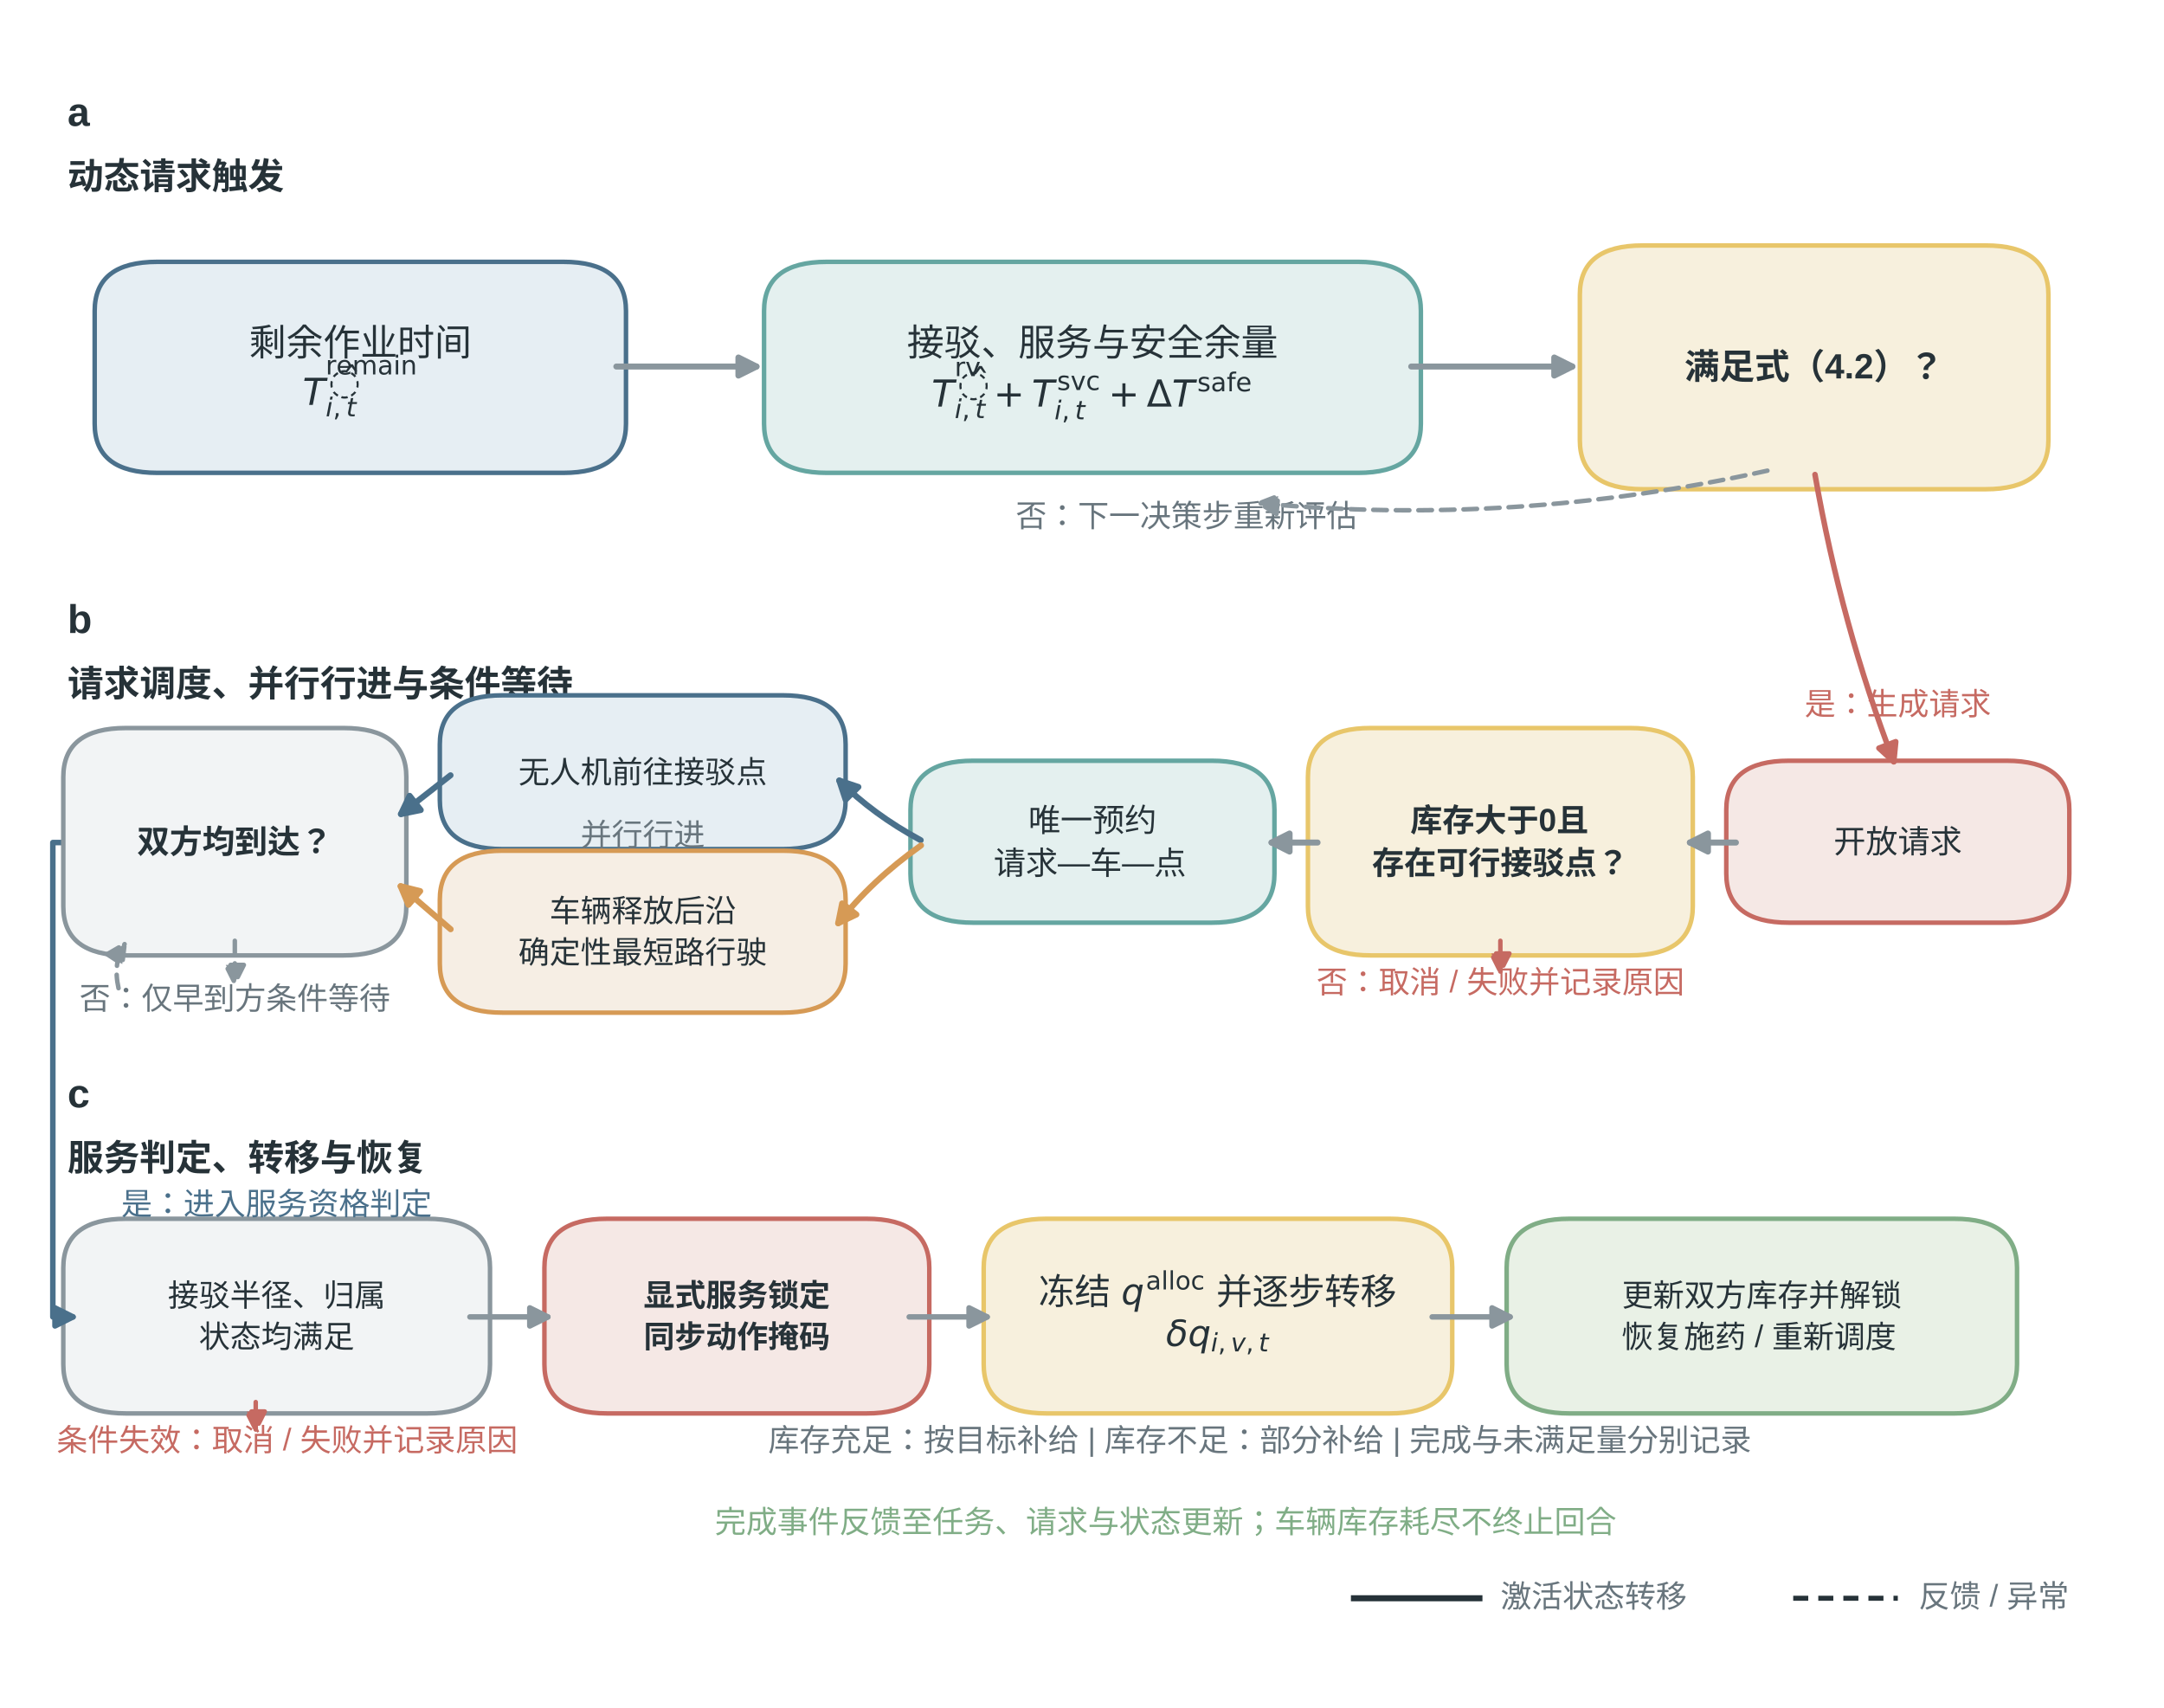
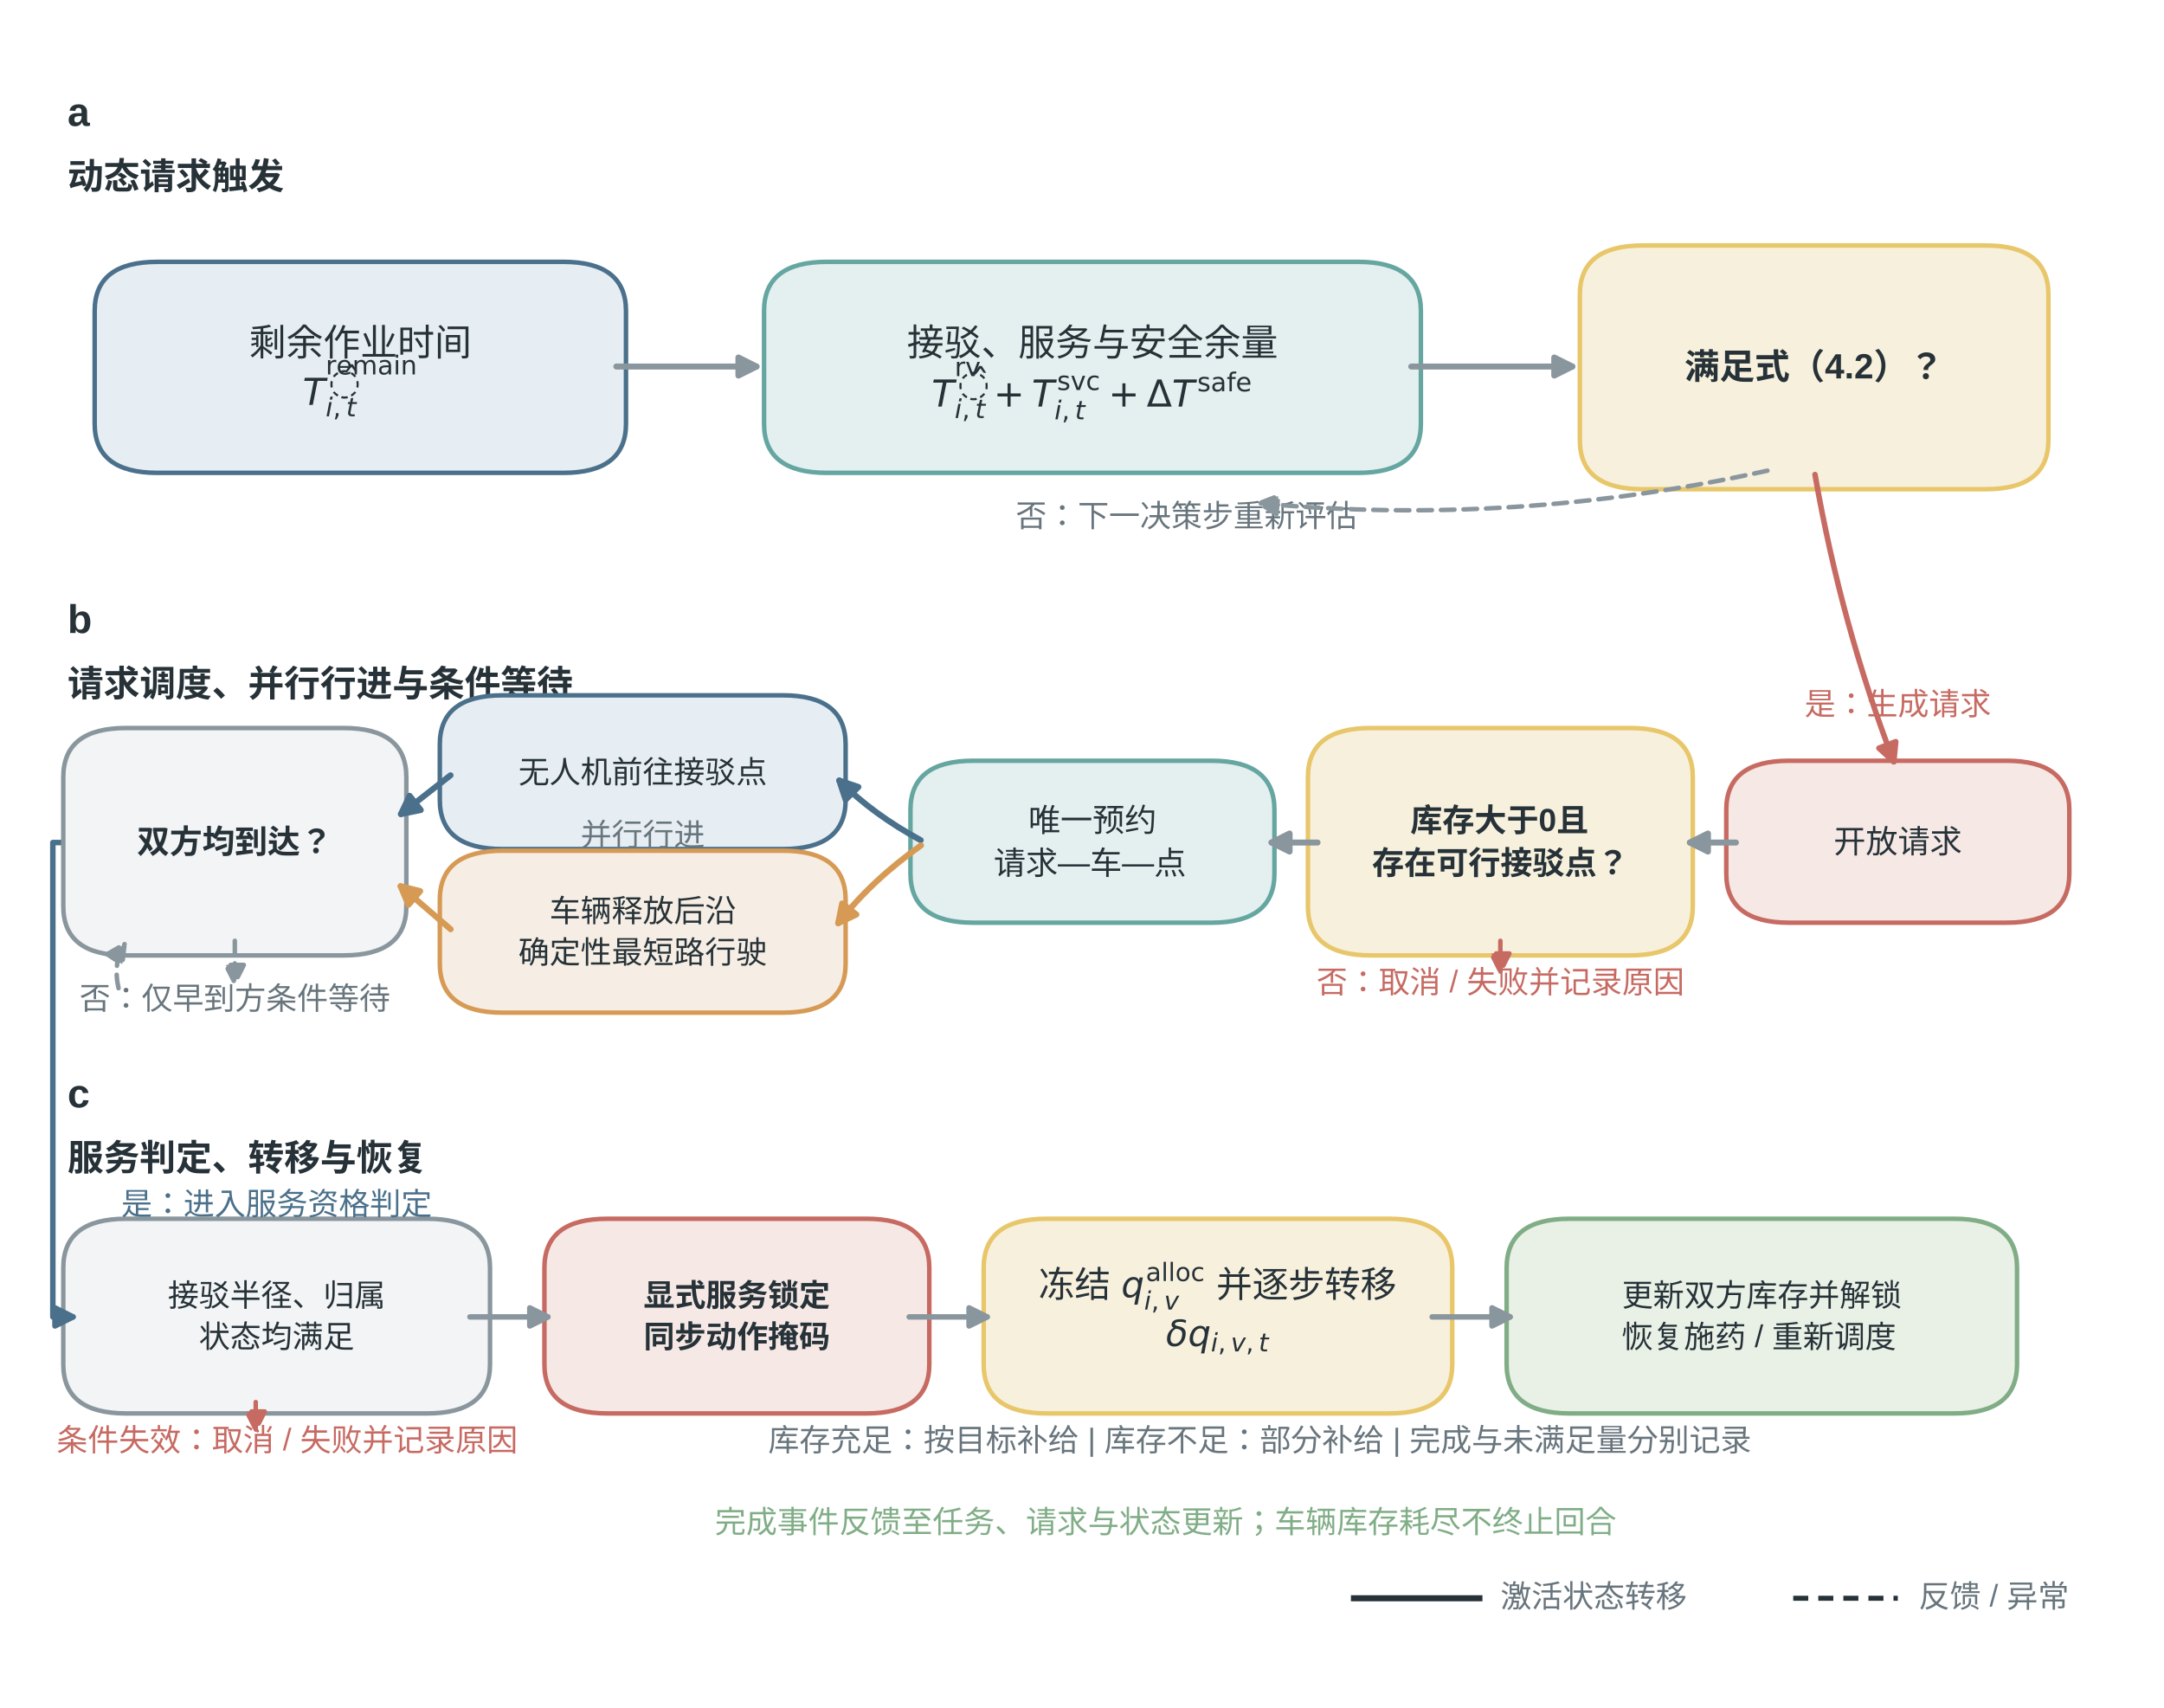
<svg xmlns="http://www.w3.org/2000/svg" width="431.64pt" height="340.646pt" viewBox="0 0 431.64 340.646" version="1.1">
  <defs>
    <style type="text/css">*{stroke-linejoin: round; stroke-linecap: butt}</style>
  </defs>
  <g id="figure_1">
    <g id="patch_1">
      <path d="M 0 340.646  L 431.64 340.646  L 431.64 -0  L 0 -0  z " style="fill: #ffffff" />
    </g>
    <g id="axes_1">
      <g id="line2d_1">
-         <path d="M 17.631 168.039  L 10.538 168.039  L 10.538 262.651  " clip-path="url(#p2569001528)" style="fill: none; stroke: #4a708b; stroke-width: 1.1; stroke-linecap: round" />
+         <path d="M 17.631 168.039  L 10.538 168.039  L 10.538 262.651  " clip-path="url(#p1a1425dde9)" style="fill: none; stroke: #4a708b; stroke-width: 1.1; stroke-linecap: round" />
      </g>
      <g id="line2d_2">
-         <path d="M 270.061 318.765  L 295.096 318.765  " clip-path="url(#p2569001528)" style="fill: none; stroke: #263238; stroke-width: 1.2; stroke-linecap: square" />
+         <path d="M 270.061 318.765  L 295.096 318.765  " clip-path="url(#p1a1425dde9)" style="fill: none; stroke: #263238; stroke-width: 1.2; stroke-linecap: square" />
      </g>
      <g id="line2d_3">
-         <path d="M 357.682 318.765  L 378.544 318.765  " clip-path="url(#p2569001528)" style="fill: none; stroke-dasharray: 3,2; stroke-dashoffset: 0; stroke: #263238" />
+         <path d="M 357.682 318.765  L 378.544 318.765  " clip-path="url(#p1a1425dde9)" style="fill: none; stroke-dasharray: 3,2; stroke-dashoffset: 0; stroke: #263238" />
      </g>
      <g id="text_1">
        <text style="font-weight: 700; font-size: 8px; font-family: 'Microsoft YaHei', 'Arial', 'DejaVu Sans', sans-serif; text-anchor: start; fill: #263238" x="13.459" y="25.115" transform="rotate(-0 13.4586 25.11472)">a</text>
      </g>
      <g id="text_2">
        <text style="font-weight: 700; font-size: 7.2px; font-family: 'Microsoft YaHei', 'Arial', 'DejaVu Sans', sans-serif; text-anchor: start; fill: #263238" x="13.459" y="37.697" transform="rotate(-0 13.4586 37.69736)">动态请求触发</text>
      </g>
      <g id="patch_2">
-         <path d="M 31.4 94.308  L 112.344 94.308  Q 124.862 94.308 124.862 84.52  L 124.862 62.009  Q 124.862 52.222 112.344 52.222  L 31.4 52.222  Q 18.883 52.222 18.883 62.009  L 18.883 84.52  Q 18.883 94.308 31.4 94.308  z " clip-path="url(#p2569001528)" style="fill: #e6eef3; stroke: #4a708b; stroke-width: 0.9; stroke-linejoin: miter" />
+         <path d="M 31.4 94.308  L 112.344 94.308  Q 124.862 94.308 124.862 84.52  L 124.862 62.009  Q 124.862 52.222 112.344 52.222  L 31.4 52.222  Q 18.883 52.222 18.883 62.009  L 18.883 84.52  Q 18.883 94.308 31.4 94.308  z " clip-path="url(#p1a1425dde9)" style="fill: #e6eef3; stroke: #4a708b; stroke-width: 0.9; stroke-linejoin: miter" />
      </g>
      <g id="patch_3">
-         <path d="M 164.917 94.308  L 270.896 94.308  Q 283.413 94.308 283.413 84.52  L 283.413 62.009  Q 283.413 52.222 270.896 52.222  L 164.917 52.222  Q 152.4 52.222 152.4 62.009  L 152.4 84.52  Q 152.4 94.308 164.917 94.308  z " clip-path="url(#p2569001528)" style="fill: #e4f0ef; stroke: #65a6a1; stroke-width: 0.9; stroke-linejoin: miter" />
+         <path d="M 164.917 94.308  L 270.896 94.308  Q 283.413 94.308 283.413 84.52  L 283.413 62.009  Q 283.413 52.222 270.896 52.222  L 164.917 52.222  Q 152.4 52.222 152.4 62.009  L 152.4 84.52  Q 152.4 94.308 164.917 94.308  z " clip-path="url(#p1a1425dde9)" style="fill: #e4f0ef; stroke: #65a6a1; stroke-width: 0.9; stroke-linejoin: miter" />
      </g>
      <g id="patch_4">
-         <path d="M 327.64 97.57  L 396.068 97.57  Q 408.585 97.57 408.585 87.783  L 408.585 58.747  Q 408.585 48.96 396.068 48.96  L 327.64 48.96  Q 315.123 48.96 315.123 58.747  L 315.123 87.783  Q 315.123 97.57 327.64 97.57  z " clip-path="url(#p2569001528)" style="fill: #f7f0dd; stroke: #e8c66a; stroke-width: 0.9; stroke-linejoin: miter" />
+         <path d="M 327.64 97.57  L 396.068 97.57  Q 408.585 97.57 408.585 87.783  L 408.585 58.747  Q 408.585 48.96 396.068 48.96  L 327.64 48.96  Q 315.123 48.96 315.123 58.747  L 315.123 87.783  Q 315.123 97.57 327.64 97.57  z " clip-path="url(#p1a1425dde9)" style="fill: #f7f0dd; stroke: #e8c66a; stroke-width: 0.9; stroke-linejoin: miter" />
      </g>
      <g id="text_3">
        <text style="font-size: 6.2px; font-family: 'Microsoft YaHei', 'Arial', 'DejaVu Sans', sans-serif; text-anchor: middle; fill: #68757d" x="236.682" y="105.074" transform="rotate(-0 236.682 105.0739)">否：下一决策步重新评估</text>
      </g>
      <g id="text_4">
        <text style="font-weight: 700; font-size: 8px; font-family: 'Microsoft YaHei', 'Arial', 'DejaVu Sans', sans-serif; text-anchor: start; fill: #263238" x="13.459" y="126.251" transform="rotate(-0 13.4586 126.2511)">b</text>
      </g>
      <g id="text_5">
        <text style="font-weight: 700; font-size: 7.2px; font-family: 'Microsoft YaHei', 'Arial', 'DejaVu Sans', sans-serif; text-anchor: start; fill: #263238" x="13.459" y="138.876" transform="rotate(-0 13.4586 138.8765)">请求调度、并行行进与条件等待</text>
      </g>
      <g id="patch_5">
-         <path d="M 356.847 184.026  L 400.24 184.026  Q 412.757 184.026 412.757 174.238  L 412.757 161.515  Q 412.757 151.727 400.24 151.727  L 356.847 151.727  Q 344.33 151.727 344.33 161.515  L 344.33 174.238  Q 344.33 184.026 356.847 184.026  z " clip-path="url(#p2569001528)" style="fill: #f5e8e5; stroke: #c66a62; stroke-width: 0.9; stroke-linejoin: miter" />
+         <path d="M 356.847 184.026  L 400.24 184.026  Q 412.757 184.026 412.757 174.238  L 412.757 161.515  Q 412.757 151.727 400.24 151.727  L 356.847 151.727  Q 344.33 151.727 344.33 161.515  L 344.33 174.238  Q 344.33 184.026 356.847 184.026  z " clip-path="url(#p1a1425dde9)" style="fill: #f5e8e5; stroke: #c66a62; stroke-width: 0.9; stroke-linejoin: miter" />
      </g>
      <g id="patch_6">
-         <path d="M 273.399 190.55  L 325.137 190.55  Q 337.654 190.55 337.654 180.763  L 337.654 154.99  Q 337.654 145.202 325.137 145.202  L 273.399 145.202  Q 260.882 145.202 260.882 154.99  L 260.882 180.763  Q 260.882 190.55 273.399 190.55  z " clip-path="url(#p2569001528)" style="fill: #f7f0dd; stroke: #e8c66a; stroke-width: 0.9; stroke-linejoin: miter" />
+         <path d="M 273.399 190.55  L 325.137 190.55  Q 337.654 190.55 337.654 180.763  L 337.654 154.99  Q 337.654 145.202 325.137 145.202  L 273.399 145.202  Q 260.882 145.202 260.882 154.99  L 260.882 180.763  Q 260.882 190.55 273.399 190.55  z " clip-path="url(#p1a1425dde9)" style="fill: #f7f0dd; stroke: #e8c66a; stroke-width: 0.9; stroke-linejoin: miter" />
      </g>
      <g id="patch_7">
-         <path d="M 194.124 184.026  L 241.689 184.026  Q 254.206 184.026 254.206 174.238  L 254.206 161.515  Q 254.206 151.727 241.689 151.727  L 194.124 151.727  Q 181.606 151.727 181.606 161.515  L 181.606 174.238  Q 181.606 184.026 194.124 184.026  z " clip-path="url(#p2569001528)" style="fill: #e4f0ef; stroke: #65a6a1; stroke-width: 0.9; stroke-linejoin: miter" />
+         <path d="M 194.124 184.026  L 241.689 184.026  Q 254.206 184.026 254.206 174.238  L 254.206 161.515  Q 254.206 151.727 241.689 151.727  L 194.124 151.727  Q 181.606 151.727 181.606 161.515  L 181.606 174.238  Q 181.606 184.026 194.124 184.026  z " clip-path="url(#p1a1425dde9)" style="fill: #e4f0ef; stroke: #65a6a1; stroke-width: 0.9; stroke-linejoin: miter" />
      </g>
      <g id="patch_8">
-         <path d="M 100.245 169.344  L 156.155 169.344  Q 168.672 169.344 168.672 159.557  L 168.672 148.465  Q 168.672 138.677 156.155 138.677  L 100.245 138.677  Q 87.727 138.677 87.727 148.465  L 87.727 159.557  Q 87.727 169.344 100.245 169.344  z " clip-path="url(#p2569001528)" style="fill: #e6eef3; stroke: #4a708b; stroke-width: 0.9; stroke-linejoin: miter" />
+         <path d="M 100.245 169.344  L 156.155 169.344  Q 168.672 169.344 168.672 159.557  L 168.672 148.465  Q 168.672 138.677 156.155 138.677  L 100.245 138.677  Q 87.727 138.677 87.727 148.465  L 87.727 159.557  Q 87.727 169.344 100.245 169.344  z " clip-path="url(#p1a1425dde9)" style="fill: #e6eef3; stroke: #4a708b; stroke-width: 0.9; stroke-linejoin: miter" />
      </g>
      <g id="patch_9">
-         <path d="M 100.245 201.969  L 156.155 201.969  Q 168.672 201.969 168.672 192.182  L 168.672 179.458  Q 168.672 169.671 156.155 169.671  L 100.245 169.671  Q 87.727 169.671 87.727 179.458  L 87.727 192.182  Q 87.727 201.969 100.245 201.969  z " clip-path="url(#p2569001528)" style="fill: #f6eee4; stroke: #d69a55; stroke-width: 0.9; stroke-linejoin: miter" />
+         <path d="M 100.245 201.969  L 156.155 201.969  Q 168.672 201.969 168.672 192.182  L 168.672 179.458  Q 168.672 169.671 156.155 169.671  L 100.245 169.671  Q 87.727 169.671 87.727 179.458  L 87.727 192.182  Q 87.727 201.969 100.245 201.969  z " clip-path="url(#p1a1425dde9)" style="fill: #f6eee4; stroke: #d69a55; stroke-width: 0.9; stroke-linejoin: miter" />
      </g>
      <g id="patch_10">
-         <path d="M 25.141 190.55  L 68.534 190.55  Q 81.051 190.55 81.051 180.763  L 81.051 154.99  Q 81.051 145.202 68.534 145.202  L 25.141 145.202  Q 12.624 145.202 12.624 154.99  L 12.624 180.763  Q 12.624 190.55 25.141 190.55  z " clip-path="url(#p2569001528)" style="fill: #f2f4f5; stroke: #8a969d; stroke-width: 0.9; stroke-linejoin: miter" />
+         <path d="M 25.141 190.55  L 68.534 190.55  Q 81.051 190.55 81.051 180.763  L 81.051 154.99  Q 81.051 145.202 68.534 145.202  L 25.141 145.202  Q 12.624 145.202 12.624 154.99  L 12.624 180.763  Q 12.624 190.55 25.141 190.55  z " clip-path="url(#p1a1425dde9)" style="fill: #f2f4f5; stroke: #8a969d; stroke-width: 0.9; stroke-linejoin: miter" />
      </g>
      <g id="text_6">
        <text style="font-size: 6.2px; font-family: 'Microsoft YaHei', 'Arial', 'DejaVu Sans', sans-serif; text-anchor: middle; fill: #c66a62" x="378.544" y="142.592" transform="rotate(-0 378.5436 142.5923)">是：生成请求</text>
      </g>
      <g id="text_7">
        <text style="font-size: 6.2px; font-family: 'Microsoft YaHei', 'Arial', 'DejaVu Sans', sans-serif; text-anchor: middle; fill: #68757d" x="128.2" y="168.692" transform="rotate(-0 128.1996 168.692)">并行行进</text>
      </g>
      <g id="text_8">
        <text style="font-size: 6.2px; font-family: 'Microsoft YaHei', 'Arial', 'DejaVu Sans', sans-serif; text-anchor: middle; fill: #c66a62" x="299.268" y="198.054" transform="rotate(-0 299.268 198.0541)">否：取消 / 失败并记录原因</text>
      </g>
      <g id="text_9">
        <text style="font-size: 6.2px; font-family: 'Microsoft YaHei', 'Arial', 'DejaVu Sans', sans-serif; text-anchor: middle; fill: #68757d" x="46.838" y="201.317" transform="rotate(-0 46.8378 201.3166)">否：仅早到方条件等待</text>
      </g>
      <g id="text_10">
        <text style="font-weight: 700; font-size: 8px; font-family: 'Microsoft YaHei', 'Arial', 'DejaVu Sans', sans-serif; text-anchor: start; fill: #263238" x="13.459" y="220.863" transform="rotate(-0 13.4586 220.8626)">c</text>
      </g>
      <g id="text_11">
        <text style="font-weight: 700; font-size: 7.2px; font-family: 'Microsoft YaHei', 'Arial', 'DejaVu Sans', sans-serif; text-anchor: start; fill: #263238" x="13.459" y="233.438" transform="rotate(-0 13.4586 233.4384)">服务判定、转移与恢复</text>
      </g>
      <g id="patch_11">
-         <path d="M 25.141 281.899  L 85.224 281.899  Q 97.741 281.899 97.741 272.112  L 97.741 252.864  Q 97.741 243.076 85.224 243.076  L 25.141 243.076  Q 12.624 243.076 12.624 252.864  L 12.624 272.112  Q 12.624 281.899 25.141 281.899  z " clip-path="url(#p2569001528)" style="fill: #f2f4f5; stroke: #8a969d; stroke-width: 0.9; stroke-linejoin: miter" />
+         <path d="M 25.141 281.899  L 85.224 281.899  Q 97.741 281.899 97.741 272.112  L 97.741 252.864  Q 97.741 243.076 85.224 243.076  L 25.141 243.076  Q 12.624 243.076 12.624 252.864  L 12.624 272.112  Q 12.624 281.899 25.141 281.899  z " clip-path="url(#p1a1425dde9)" style="fill: #f2f4f5; stroke: #8a969d; stroke-width: 0.9; stroke-linejoin: miter" />
      </g>
      <g id="patch_12">
-         <path d="M 121.107 281.899  L 172.844 281.899  Q 185.361 281.899 185.361 272.112  L 185.361 252.864  Q 185.361 243.076 172.844 243.076  L 121.107 243.076  Q 108.589 243.076 108.589 252.864  L 108.589 272.112  Q 108.589 281.899 121.107 281.899  z " clip-path="url(#p2569001528)" style="fill: #f5e8e5; stroke: #c66a62; stroke-width: 0.9; stroke-linejoin: miter" />
+         <path d="M 121.107 281.899  L 172.844 281.899  Q 185.361 281.899 185.361 272.112  L 185.361 252.864  Q 185.361 243.076 172.844 243.076  L 121.107 243.076  Q 108.589 243.076 108.589 252.864  L 108.589 272.112  Q 108.589 281.899 121.107 281.899  z " clip-path="url(#p1a1425dde9)" style="fill: #f5e8e5; stroke: #c66a62; stroke-width: 0.9; stroke-linejoin: miter" />
      </g>
      <g id="patch_13">
-         <path d="M 208.727 281.899  L 277.154 281.899  Q 289.671 281.899 289.671 272.112  L 289.671 252.864  Q 289.671 243.076 277.154 243.076  L 208.727 243.076  Q 196.21 243.076 196.21 252.864  L 196.21 272.112  Q 196.21 281.899 208.727 281.899  z " clip-path="url(#p2569001528)" style="fill: #f7f0dd; stroke: #e8c66a; stroke-width: 0.9; stroke-linejoin: miter" />
+         <path d="M 208.727 281.899  L 277.154 281.899  Q 289.671 281.899 289.671 272.112  L 289.671 252.864  Q 289.671 243.076 277.154 243.076  L 208.727 243.076  Q 196.21 243.076 196.21 252.864  L 196.21 272.112  Q 196.21 281.899 208.727 281.899  z " clip-path="url(#p1a1425dde9)" style="fill: #f7f0dd; stroke: #e8c66a; stroke-width: 0.9; stroke-linejoin: miter" />
      </g>
      <g id="patch_14">
-         <path d="M 313.037 281.899  L 389.809 281.899  Q 402.326 281.899 402.326 272.112  L 402.326 252.864  Q 402.326 243.076 389.809 243.076  L 313.037 243.076  Q 300.52 243.076 300.52 252.864  L 300.52 272.112  Q 300.52 281.899 313.037 281.899  z " clip-path="url(#p2569001528)" style="fill: #e9f1e6; stroke: #80ad86; stroke-width: 0.9; stroke-linejoin: miter" />
+         <path d="M 313.037 281.899  L 389.809 281.899  Q 402.326 281.899 402.326 272.112  L 402.326 252.864  Q 402.326 243.076 389.809 243.076  L 313.037 243.076  Q 300.52 243.076 300.52 252.864  L 300.52 272.112  Q 300.52 281.899 313.037 281.899  z " clip-path="url(#p1a1425dde9)" style="fill: #e9f1e6; stroke: #80ad86; stroke-width: 0.9; stroke-linejoin: miter" />
      </g>
      <g id="text_12">
        <text style="font-size: 6.2px; font-family: 'Microsoft YaHei', 'Arial', 'DejaVu Sans', sans-serif; text-anchor: middle; fill: #4a708b" x="55.183" y="242.292" transform="rotate(-0 55.1826 242.2918)">是：进入服务资格判定</text>
      </g>
      <g id="text_13">
        <text style="font-size: 6.2px; font-family: 'Microsoft YaHei', 'Arial', 'DejaVu Sans', sans-serif; text-anchor: middle; fill: #c66a62" x="57.269" y="289.403" transform="rotate(-0 57.2688 289.4031)">条件失效：取消 / 失败并记录原因</text>
      </g>
      <g id="text_14">
        <text style="font-size: 6.2px; font-family: 'Microsoft YaHei', 'Arial', 'DejaVu Sans', sans-serif; text-anchor: middle; fill: #68757d" x="251.285" y="289.403" transform="rotate(-0 251.2854 289.4031)">库存充足：按目标补给  |  库存不足：部分补给  |  完成与未满足量分别记录</text>
      </g>
      <g id="text_15">
        <text style="font-size: 6.2px; font-family: 'Microsoft YaHei', 'Arial', 'DejaVu Sans', sans-serif; text-anchor: middle; fill: #80ad86" x="232.51" y="305.715" transform="rotate(-0 232.5096 305.7155)">完成事件反馈至任务、请求与状态更新；车辆库存耗尽不终止回合</text>
      </g>
      <g id="text_16">
        <text style="font-size: 6.2px; font-family: 'Microsoft YaHei', 'Arial', 'DejaVu Sans', sans-serif; text-anchor: start; fill: #68757d" x="299.268" y="320.575" transform="rotate(-0 299.268 320.5755)">激活状态转移</text>
      </g>
      <g id="text_17">
        <text style="font-size: 6.2px; font-family: 'Microsoft YaHei', 'Arial', 'DejaVu Sans', sans-serif; text-anchor: start; fill: #68757d" x="382.716" y="320.551" transform="rotate(-0 382.716 320.5513)">反馈 / 异常</text>
      </g>
      <g id="text_18">
        <text style="font-size: 7.4px; font-family: 'Microsoft YaHei', 'Arial', 'DejaVu Sans', sans-serif; fill: #263238" transform="translate(49.6722 70.93191)">剩余作业时间</text>
        <g style="fill: #263238" transform="translate(60.3652 81.74451)">
          <text>
            <tspan x="5.129" y="-3.167" style="font-size: 7.4px; font-family: 'DejaVu Sans'; fill: #263238">̂</tspan>
            <tspan x="0" y="-0.992" style="font-style: oblique; font-size: 7.4px; font-family: 'DejaVu Sans'; fill: #263238">T</tspan>
            <tspan x="4.585" y="-7.073" style="font-size: 5.18px; font-family: 'DejaVu Sans'; fill: #263238">r</tspan>
            <tspan x="6.023" y="1.295" style="font-size: 5.18px; font-family: 'DejaVu Sans'; fill: #263238">,</tspan>
            <tspan x="6.712" y="-7.073" style="font-size: 5.18px; font-family: 'DejaVu Sans'; fill: #263238">e</tspan>
            <tspan x="9.895" y="-7.073" style="font-size: 5.18px; font-family: 'DejaVu Sans'; fill: #263238">m</tspan>
            <tspan x="14.935" y="-7.073" style="font-size: 5.18px; font-family: 'DejaVu Sans'; fill: #263238">a</tspan>
            <tspan x="18.105" y="-7.073" style="font-size: 5.18px; font-family: 'DejaVu Sans'; fill: #263238">i</tspan>
            <tspan x="19.542" y="-7.073" style="font-size: 5.18px; font-family: 'DejaVu Sans'; fill: #263238">n</tspan>
            <tspan x="4.585" y="1.295" style="font-style: oblique; font-size: 5.18px; font-family: 'DejaVu Sans'; fill: #263238">i</tspan>
            <tspan x="8.675" y="1.295" style="font-style: oblique; font-size: 5.18px; font-family: 'DejaVu Sans'; fill: #263238">t</tspan>
          </text>
        </g>
      </g>
      <g id="text_19">
        <text style="font-size: 7.4px; font-family: 'Microsoft YaHei', 'Arial', 'DejaVu Sans', sans-serif; fill: #263238" transform="translate(180.9062 70.93538)">接驳、服务与安全余量</text>
        <g style="fill: #263238" transform="translate(185.8272 81.11551)">
          <text>
            <tspan x="5.129" y="-2.195" style="font-size: 7.4px; font-family: 'DejaVu Sans'; fill: #263238">̂</tspan>
            <tspan x="12.346" y="-0.02" style="font-size: 7.4px; font-family: 'DejaVu Sans'; fill: #263238">+</tspan>
            <tspan x="35.255" y="-0.02" style="font-size: 7.4px; font-family: 'DejaVu Sans'; fill: #263238">+</tspan>
            <tspan x="42.887" y="-0.02" style="font-size: 7.4px; font-family: 'DejaVu Sans'; fill: #263238">Δ</tspan>
            <tspan x="0" y="-0.02" style="font-style: oblique; font-size: 7.4px; font-family: 'DejaVu Sans'; fill: #263238">T</tspan>
            <tspan x="19.978" y="-0.02" style="font-style: oblique; font-size: 7.4px; font-family: 'DejaVu Sans'; fill: #263238">T</tspan>
            <tspan x="47.943" y="-0.02" style="font-style: oblique; font-size: 7.4px; font-family: 'DejaVu Sans'; fill: #263238">T</tspan>
            <tspan x="4.585" y="-6.102" style="font-size: 5.18px; font-family: 'DejaVu Sans'; fill: #263238">r</tspan>
            <tspan x="6.023" y="2.267" style="font-size: 5.18px; font-family: 'DejaVu Sans'; fill: #263238">,</tspan>
            <tspan x="6.712" y="-6.102" style="font-size: 5.18px; font-family: 'DejaVu Sans'; fill: #263238">v</tspan>
            <tspan x="25.011" y="-3.334" style="font-size: 5.18px; font-family: 'DejaVu Sans'; fill: #263238">s</tspan>
            <tspan x="25.93" y="2.519" style="font-size: 5.18px; font-family: 'DejaVu Sans'; fill: #263238">,</tspan>
            <tspan x="27.707" y="-3.334" style="font-size: 5.18px; font-family: 'DejaVu Sans'; fill: #263238">v</tspan>
            <tspan x="30.768" y="-3.334" style="font-size: 5.18px; font-family: 'DejaVu Sans'; fill: #263238">c</tspan>
            <tspan x="52.976" y="-3.076" style="font-size: 5.18px; font-family: 'DejaVu Sans'; fill: #263238">s</tspan>
            <tspan x="55.672" y="-3.076" style="font-size: 5.18px; font-family: 'DejaVu Sans'; fill: #263238">a</tspan>
            <tspan x="58.842" y="-3.076" style="font-size: 5.18px; font-family: 'DejaVu Sans'; fill: #263238">f</tspan>
            <tspan x="60.663" y="-3.076" style="font-size: 5.18px; font-family: 'DejaVu Sans'; fill: #263238">e</tspan>
            <tspan x="4.585" y="2.267" style="font-style: oblique; font-size: 5.18px; font-family: 'DejaVu Sans'; fill: #263238">i</tspan>
            <tspan x="8.675" y="2.267" style="font-style: oblique; font-size: 5.18px; font-family: 'DejaVu Sans'; fill: #263238">t</tspan>
            <tspan x="24.493" y="2.519" style="font-style: oblique; font-size: 5.18px; font-family: 'DejaVu Sans'; fill: #263238">i</tspan>
            <tspan x="28.582" y="2.519" style="font-style: oblique; font-size: 5.18px; font-family: 'DejaVu Sans'; fill: #263238">t</tspan>
          </text>
        </g>
      </g>
      <g id="text_20">
        <text style="font-weight: 700; font-size: 7px; font-family: 'Microsoft YaHei', 'Arial', 'DejaVu Sans', sans-serif; text-anchor: middle; fill: #263238" x="361.854" y="75.584" transform="rotate(-0 361.854 75.58365)">满足式（4.2）？</text>
      </g>
      <g id="text_21">
        <text style="font-size: 6.4px; font-family: 'Microsoft YaHei', 'Arial', 'DejaVu Sans', sans-serif; text-anchor: middle; fill: #263238" x="378.544" y="170.108" transform="rotate(-0 378.5436 170.1079)">开放请求</text>
      </g>
      <g id="text_22">
        <text style="font-weight: 700; font-size: 6.4px; font-family: 'Microsoft YaHei', 'Arial', 'DejaVu Sans', sans-serif; fill: #263238" transform="translate(281.2945 165.8581)">库存大于0且</text>
        <text style="font-weight: 700; font-size: 6.4px; font-family: 'Microsoft YaHei', 'Arial', 'DejaVu Sans', sans-serif; fill: #263238" transform="translate(273.668 174.3666)">存在可行接驳点？</text>
      </g>
      <g id="text_23">
        <text style="font-size: 6.4px; font-family: 'Microsoft YaHei', 'Arial', 'DejaVu Sans', sans-serif; fill: #263238" transform="translate(205.1062 165.8396)">唯一预约</text>
        <text style="font-size: 6.4px; font-family: 'Microsoft YaHei', 'Arial', 'DejaVu Sans', sans-serif; fill: #263238" transform="translate(198.1932 174.3911)">请求—车—点</text>
      </g>
      <g id="text_24">
        <text style="font-size: 6.2px; font-family: 'Microsoft YaHei', 'Arial', 'DejaVu Sans', sans-serif; text-anchor: middle; fill: #263238" x="128.2" y="156.178" transform="rotate(-0 128.1996 156.1785)">无人机前往接驳点</text>
      </g>
      <g id="text_25">
        <text style="font-size: 6.2px; font-family: 'Microsoft YaHei', 'Arial', 'DejaVu Sans', sans-serif; fill: #263238" transform="translate(109.5996 183.8531)">车辆释放后沿</text>
        <text style="font-size: 6.2px; font-family: 'Microsoft YaHei', 'Arial', 'DejaVu Sans', sans-serif; fill: #263238" transform="translate(103.3996 192.116)">确定性最短路行驶</text>
      </g>
      <g id="text_26">
        <text style="font-weight: 700; font-size: 6.5px; font-family: 'Microsoft YaHei', 'Arial', 'DejaVu Sans', sans-serif; text-anchor: middle; fill: #263238" x="46.838" y="170.155" transform="rotate(-0 46.8378 170.1554)">双方均到达？</text>
      </g>
      <g id="text_27">
        <text style="font-size: 6.2px; font-family: 'Microsoft YaHei', 'Arial', 'DejaVu Sans', sans-serif; fill: #263238" transform="translate(33.4826 260.5453)">接驳半径、归属</text>
        <text style="font-size: 6.2px; font-family: 'Microsoft YaHei', 'Arial', 'DejaVu Sans', sans-serif; fill: #263238" transform="translate(39.6826 268.7747)">状态均满足</text>
      </g>
      <g id="text_28">
        <text style="font-weight: 700; font-size: 6.2px; font-family: 'Microsoft YaHei', 'Arial', 'DejaVu Sans', sans-serif; fill: #263238" transform="translate(128.3754 260.5268)">显式服务锁定</text>
        <text style="font-weight: 700; font-size: 6.2px; font-family: 'Microsoft YaHei', 'Arial', 'DejaVu Sans', sans-serif; fill: #263238" transform="translate(128.3754 268.7839)">同步动作掩码</text>
      </g>
      <g id="text_29">
-         <g style="fill: #263238" transform="translate(207.1566 260.3574)">
+         <g style="fill: #263238" transform="translate(207.1566 259.6734)">
          <text>
-             <tspan x="0" y="-0.209" style="font-size: 7.2px; font-family: 'Microsoft YaHei'; fill: #263238">冻</tspan>
-             <tspan x="7.188" y="-0.209" style="font-size: 7.2px; font-family: 'Microsoft YaHei'; fill: #263238">结</tspan>
-             <tspan x="14.375" y="-0.209" style="font-size: 7.2px; font-family: 'Microsoft YaHei'; fill: #263238"> </tspan>
-             <tspan x="33.319" y="-0.209" style="font-size: 7.2px; font-family: 'Microsoft YaHei'; fill: #263238"> </tspan>
-             <tspan x="35.446" y="-0.209" style="font-size: 7.2px; font-family: 'Microsoft YaHei'; fill: #263238">并</tspan>
-             <tspan x="42.633" y="-0.209" style="font-size: 7.2px; font-family: 'Microsoft YaHei'; fill: #263238">逐</tspan>
-             <tspan x="49.821" y="-0.209" style="font-size: 7.2px; font-family: 'Microsoft YaHei'; fill: #263238">步</tspan>
-             <tspan x="57.008" y="-0.209" style="font-size: 7.2px; font-family: 'Microsoft YaHei'; fill: #263238">转</tspan>
-             <tspan x="64.196" y="-0.209" style="font-size: 7.2px; font-family: 'Microsoft YaHei'; fill: #263238">移</tspan>
-             <tspan x="16.502" y="-0.209" style="font-style: oblique; font-size: 7.2px; font-family: 'DejaVu Sans'; fill: #263238">q</tspan>
-             <tspan x="21.399" y="-3.183" style="font-size: 5.04px; font-family: 'DejaVu Sans'; fill: #263238">a</tspan>
-             <tspan x="24.482" y="-3.183" style="font-size: 5.04px; font-family: 'DejaVu Sans'; fill: #263238">l</tspan>
-             <tspan x="25.88" y="-3.183" style="font-size: 5.04px; font-family: 'DejaVu Sans'; fill: #263238">l</tspan>
-             <tspan x="27.278" y="-3.183" style="font-size: 5.04px; font-family: 'DejaVu Sans'; fill: #263238">o</tspan>
-             <tspan x="30.356" y="-3.183" style="font-size: 5.04px; font-family: 'DejaVu Sans'; fill: #263238">c</tspan>
+             <tspan x="0" y="-0.956" style="font-size: 7.2px; font-family: 'Microsoft YaHei'; fill: #263238">冻</tspan>
+             <tspan x="7.188" y="-0.956" style="font-size: 7.2px; font-family: 'Microsoft YaHei'; fill: #263238">结</tspan>
+             <tspan x="14.375" y="-0.956" style="font-size: 7.2px; font-family: 'Microsoft YaHei'; fill: #263238"> </tspan>
+             <tspan x="33.319" y="-0.956" style="font-size: 7.2px; font-family: 'Microsoft YaHei'; fill: #263238"> </tspan>
+             <tspan x="35.446" y="-0.956" style="font-size: 7.2px; font-family: 'Microsoft YaHei'; fill: #263238">并</tspan>
+             <tspan x="42.633" y="-0.956" style="font-size: 7.2px; font-family: 'Microsoft YaHei'; fill: #263238">逐</tspan>
+             <tspan x="49.821" y="-0.956" style="font-size: 7.2px; font-family: 'Microsoft YaHei'; fill: #263238">步</tspan>
+             <tspan x="57.008" y="-0.956" style="font-size: 7.2px; font-family: 'Microsoft YaHei'; fill: #263238">转</tspan>
+             <tspan x="64.196" y="-0.956" style="font-size: 7.2px; font-family: 'Microsoft YaHei'; fill: #263238">移</tspan>
+             <tspan x="16.502" y="-0.956" style="font-style: oblique; font-size: 7.2px; font-family: 'DejaVu Sans'; fill: #263238">q</tspan>
+             <tspan x="21.399" y="-4.183" style="font-size: 5.04px; font-family: 'DejaVu Sans'; fill: #263238">a</tspan>
+             <tspan x="22.462" y="1.511" style="font-size: 5.04px; font-family: 'DejaVu Sans'; fill: #263238">,</tspan>
+             <tspan x="24.482" y="-4.183" style="font-size: 5.04px; font-family: 'DejaVu Sans'; fill: #263238">l</tspan>
+             <tspan x="25.88" y="-4.183" style="font-size: 5.04px; font-family: 'DejaVu Sans'; fill: #263238">l</tspan>
+             <tspan x="27.278" y="-4.183" style="font-size: 5.04px; font-family: 'DejaVu Sans'; fill: #263238">o</tspan>
+             <tspan x="30.356" y="-4.183" style="font-size: 5.04px; font-family: 'DejaVu Sans'; fill: #263238">c</tspan>
+             <tspan x="21.064" y="1.511" style="font-style: oblique; font-size: 5.04px; font-family: 'DejaVu Sans'; fill: #263238">i</tspan>
+             <tspan x="25.041" y="1.511" style="font-style: oblique; font-size: 5.04px; font-family: 'DejaVu Sans'; fill: #263238">v</tspan>
          </text>
        </g>
        <g style="fill: #263238" transform="translate(232.5726 269.1182)">
          <text>
            <tspan x="0" y="-0.672" style="font-style: oblique; font-size: 7.2px; font-family: 'DejaVu Sans'; fill: #263238">δ</tspan>
            <tspan x="4.397" y="-0.672" style="font-style: oblique; font-size: 7.2px; font-family: 'DejaVu Sans'; fill: #263238">q</tspan>
            <tspan x="8.96" y="0.408" style="font-style: oblique; font-size: 5.04px; font-family: 'DejaVu Sans'; fill: #263238">i</tspan>
            <tspan x="12.937" y="0.408" style="font-style: oblique; font-size: 5.04px; font-family: 'DejaVu Sans'; fill: #263238">v</tspan>
            <tspan x="18.494" y="0.408" style="font-style: oblique; font-size: 5.04px; font-family: 'DejaVu Sans'; fill: #263238">t</tspan>
            <tspan x="10.358" y="0.408" style="font-size: 5.04px; font-family: 'DejaVu Sans'; fill: #263238">,</tspan>
            <tspan x="15.915" y="0.408" style="font-size: 5.04px; font-family: 'DejaVu Sans'; fill: #263238">,</tspan>
          </text>
        </g>
      </g>
      <g id="text_30">
        <text style="font-size: 6.2px; font-family: 'Microsoft YaHei', 'Arial', 'DejaVu Sans', sans-serif; fill: #263238" transform="translate(323.523 260.5268)">更新双方库存并解锁</text>
        <text style="font-size: 6.2px; font-family: 'Microsoft YaHei', 'Arial', 'DejaVu Sans', sans-serif; fill: #263238" transform="translate(323.4639 268.8052)">恢复施药 / 重新调度</text>
      </g>
      <g id="patch_15">
-         <path d="M 122.938 73.102  Q 137.585 73.102 150.89 73.102  " clip-path="url(#p2569001528)" style="fill: none; stroke: #8a969d; stroke-width: 1.2; stroke-linecap: round" />
-         <path d="M 147.29 71.302  L 150.89 73.102  L 147.29 74.902  z " clip-path="url(#p2569001528)" style="fill: #8a969d; stroke: #8a969d; stroke-width: 1.2; stroke-linecap: round" />
+         <path d="M 122.938 73.102  Q 137.585 73.102 150.89 73.102  " clip-path="url(#p1a1425dde9)" style="fill: none; stroke: #8a969d; stroke-width: 1.2; stroke-linecap: round" />
+         <path d="M 147.29 71.302  L 150.89 73.102  L 147.29 74.902  z " clip-path="url(#p1a1425dde9)" style="fill: #8a969d; stroke: #8a969d; stroke-width: 1.2; stroke-linecap: round" />
      </g>
      <g id="patch_16">
-         <path d="M 281.492 73.102  Q 298.226 73.102 313.619 73.102  " clip-path="url(#p2569001528)" style="fill: none; stroke: #8a969d; stroke-width: 1.2; stroke-linecap: round" />
-         <path d="M 310.019 71.302  L 313.619 73.102  L 310.019 74.902  z " clip-path="url(#p2569001528)" style="fill: #8a969d; stroke: #8a969d; stroke-width: 1.2; stroke-linecap: round" />
+         <path d="M 281.492 73.102  Q 298.226 73.102 313.619 73.102  " clip-path="url(#p1a1425dde9)" style="fill: none; stroke: #8a969d; stroke-width: 1.2; stroke-linecap: round" />
+         <path d="M 310.019 71.302  L 313.619 73.102  L 310.019 74.902  z " clip-path="url(#p1a1425dde9)" style="fill: #8a969d; stroke: #8a969d; stroke-width: 1.2; stroke-linecap: round" />
      </g>
      <g id="patch_17">
-         <path d="M 352.535 93.873  Q 301.868 105.106 251.198 100.369  " clip-path="url(#p2569001528)" style="fill: none; stroke-dasharray: 2.7,1.8; stroke-dashoffset: 0; stroke: #8a969d; stroke-width: 0.9; stroke-linecap: round" />
-         <path d="M 254.615 102.496  L 251.198 100.369  L 254.95 98.912  z " clip-path="url(#p2569001528)" style="fill: #8a969d; stroke-dasharray: 2.7,1.8; stroke-dashoffset: 0; stroke: #8a969d; stroke-width: 0.9; stroke-linecap: round" />
+         <path d="M 352.535 93.873  Q 301.868 105.106 251.198 100.369  " clip-path="url(#p1a1425dde9)" style="fill: none; stroke-dasharray: 2.7,1.8; stroke-dashoffset: 0; stroke: #8a969d; stroke-width: 0.9; stroke-linecap: round" />
+         <path d="M 254.615 102.496  L 251.198 100.369  L 254.95 98.912  z " clip-path="url(#p1a1425dde9)" style="fill: #8a969d; stroke-dasharray: 2.7,1.8; stroke-dashoffset: 0; stroke: #8a969d; stroke-width: 0.9; stroke-linecap: round" />
      </g>
      <g id="patch_18">
-         <path d="M 362.025 94.643  Q 367.276 124.642 377.743 151.928  " clip-path="url(#p2569001528)" style="fill: none; stroke: #c66a62; stroke-width: 1.1; stroke-linecap: round" />
-         <path d="M 378.134 147.922  L 377.743 151.928  L 374.773 149.212  z " clip-path="url(#p2569001528)" style="fill: #c66a62; stroke: #c66a62; stroke-width: 1.1; stroke-linecap: round" />
+         <path d="M 362.025 94.643  Q 367.276 124.642 377.743 151.928  " clip-path="url(#p1a1425dde9)" style="fill: none; stroke: #c66a62; stroke-width: 1.1; stroke-linecap: round" />
+         <path d="M 378.134 147.922  L 377.743 151.928  L 374.773 149.212  z " clip-path="url(#p1a1425dde9)" style="fill: #c66a62; stroke: #c66a62; stroke-width: 1.1; stroke-linecap: round" />
      </g>
      <g id="patch_19">
-         <path d="M 346.251 168.039  Q 340.991 168.039 337.073 168.039  " clip-path="url(#p2569001528)" style="fill: none; stroke: #8a969d; stroke-width: 1.2; stroke-linecap: round" />
-         <path d="M 340.673 169.839  L 337.073 168.039  L 340.673 166.239  z " clip-path="url(#p2569001528)" style="fill: #8a969d; stroke: #8a969d; stroke-width: 1.2; stroke-linecap: round" />
+         <path d="M 346.251 168.039  Q 340.991 168.039 337.073 168.039  " clip-path="url(#p1a1425dde9)" style="fill: none; stroke: #8a969d; stroke-width: 1.2; stroke-linecap: round" />
+         <path d="M 340.673 169.839  L 337.073 168.039  L 340.673 166.239  z " clip-path="url(#p1a1425dde9)" style="fill: #8a969d; stroke: #8a969d; stroke-width: 1.2; stroke-linecap: round" />
      </g>
      <g id="patch_20">
-         <path d="M 262.803 168.039  Q 257.543 168.039 253.625 168.039  " clip-path="url(#p2569001528)" style="fill: none; stroke: #8a969d; stroke-width: 1.2; stroke-linecap: round" />
-         <path d="M 257.225 169.839  L 253.625 168.039  L 257.225 166.239  z " clip-path="url(#p2569001528)" style="fill: #8a969d; stroke: #8a969d; stroke-width: 1.2; stroke-linecap: round" />
+         <path d="M 262.803 168.039  Q 257.543 168.039 253.625 168.039  " clip-path="url(#p1a1425dde9)" style="fill: none; stroke: #8a969d; stroke-width: 1.2; stroke-linecap: round" />
+         <path d="M 257.225 169.839  L 253.625 168.039  L 257.225 166.239  z " clip-path="url(#p1a1425dde9)" style="fill: #8a969d; stroke: #8a969d; stroke-width: 1.2; stroke-linecap: round" />
      </g>
      <g id="patch_21">
-         <path d="M 183.646 167.57  Q 174.108 162.407 167.4 155.675  " clip-path="url(#p2569001528)" style="fill: none; stroke: #4a708b; stroke-width: 1.2; stroke-linecap: round" />
-         <path d="M 168.666 159.495  L 167.4 155.675  L 171.216 156.954  z " clip-path="url(#p2569001528)" style="fill: #4a708b; stroke: #4a708b; stroke-width: 1.2; stroke-linecap: round" />
+         <path d="M 183.646 167.57  Q 174.108 162.407 167.4 155.675  " clip-path="url(#p1a1425dde9)" style="fill: none; stroke: #4a708b; stroke-width: 1.2; stroke-linecap: round" />
+         <path d="M 168.666 159.495  L 167.4 155.675  L 171.216 156.954  z " clip-path="url(#p1a1425dde9)" style="fill: #4a708b; stroke: #4a708b; stroke-width: 1.2; stroke-linecap: round" />
      </g>
      <g id="patch_22">
-         <path d="M 183.709 168.611  Q 173.811 175.617 167.186 184.129  " clip-path="url(#p2569001528)" style="fill: none; stroke: #d69a55; stroke-width: 1.2; stroke-linecap: round" />
-         <path d="M 170.818 182.394  L 167.186 184.129  L 167.977 180.183  z " clip-path="url(#p2569001528)" style="fill: #d69a55; stroke: #d69a55; stroke-width: 1.2; stroke-linecap: round" />
+         <path d="M 183.709 168.611  Q 173.811 175.617 167.186 184.129  " clip-path="url(#p1a1425dde9)" style="fill: none; stroke: #d69a55; stroke-width: 1.2; stroke-linecap: round" />
+         <path d="M 170.818 182.394  L 167.186 184.129  L 167.977 180.183  z " clip-path="url(#p1a1425dde9)" style="fill: #d69a55; stroke: #d69a55; stroke-width: 1.2; stroke-linecap: round" />
      </g>
      <g id="patch_23">
-         <path d="M 89.863 154.625  Q 84.391 158.904 79.975 162.356  " clip-path="url(#p2569001528)" style="fill: none; stroke: #4a708b; stroke-width: 1.2; stroke-linecap: round" />
-         <path d="M 83.92 161.556  L 79.975 162.356  L 81.703 158.721  z " clip-path="url(#p2569001528)" style="fill: #4a708b; stroke: #4a708b; stroke-width: 1.2; stroke-linecap: round" />
+         <path d="M 89.863 154.625  Q 84.391 158.904 79.975 162.356  " clip-path="url(#p1a1425dde9)" style="fill: none; stroke: #4a708b; stroke-width: 1.2; stroke-linecap: round" />
+         <path d="M 83.92 161.556  L 79.975 162.356  L 81.703 158.721  z " clip-path="url(#p1a1425dde9)" style="fill: #4a708b; stroke: #4a708b; stroke-width: 1.2; stroke-linecap: round" />
      </g>
      <g id="patch_24">
-         <path d="M 89.887 185.329  Q 84.389 180.6 79.909 176.746  " clip-path="url(#p2569001528)" style="fill: none; stroke: #d69a55; stroke-width: 1.2; stroke-linecap: round" />
-         <path d="M 81.464 180.458  L 79.909 176.746  L 83.812 177.729  z " clip-path="url(#p2569001528)" style="fill: #d69a55; stroke: #d69a55; stroke-width: 1.2; stroke-linecap: round" />
+         <path d="M 89.887 185.329  Q 84.389 180.6 79.909 176.746  " clip-path="url(#p1a1425dde9)" style="fill: none; stroke: #d69a55; stroke-width: 1.2; stroke-linecap: round" />
+         <path d="M 81.464 180.458  L 79.909 176.746  L 83.812 177.729  z " clip-path="url(#p1a1425dde9)" style="fill: #d69a55; stroke: #d69a55; stroke-width: 1.2; stroke-linecap: round" />
      </g>
      <g id="patch_25">
-         <path d="M 299.268 187.639  Q 299.268 191.206 299.268 193.768  " clip-path="url(#p2569001528)" style="fill: none; stroke-dasharray: 2.7,1.8; stroke-dashoffset: 0; stroke: #c66a62; stroke-width: 0.9; stroke-linecap: round" />
-         <path d="M 301.068 190.168  L 299.268 193.768  L 297.468 190.168  z " clip-path="url(#p2569001528)" style="fill: #c66a62; stroke-dasharray: 2.7,1.8; stroke-dashoffset: 0; stroke: #c66a62; stroke-width: 0.9; stroke-linecap: round" />
+         <path d="M 299.268 187.639  Q 299.268 191.206 299.268 193.768  " clip-path="url(#p1a1425dde9)" style="fill: none; stroke-dasharray: 2.7,1.8; stroke-dashoffset: 0; stroke: #c66a62; stroke-width: 0.9; stroke-linecap: round" />
+         <path d="M 301.068 190.168  L 299.268 193.768  L 297.468 190.168  z " clip-path="url(#p1a1425dde9)" style="fill: #c66a62; stroke-dasharray: 2.7,1.8; stroke-dashoffset: 0; stroke: #c66a62; stroke-width: 0.9; stroke-linecap: round" />
      </g>
      <g id="patch_26">
-         <path d="M 46.838 187.636  Q 46.838 192.345 46.838 196.048  " clip-path="url(#p2569001528)" style="fill: none; stroke-dasharray: 2.7,1.8; stroke-dashoffset: 0; stroke: #8a969d; stroke-width: 0.9; stroke-linecap: round" />
-         <path d="M 48.638 192.448  L 46.838 196.048  L 45.038 192.448  z " clip-path="url(#p2569001528)" style="fill: #8a969d; stroke-dasharray: 2.7,1.8; stroke-dashoffset: 0; stroke: #8a969d; stroke-width: 0.9; stroke-linecap: round" />
+         <path d="M 46.838 187.636  Q 46.838 192.345 46.838 196.048  " clip-path="url(#p1a1425dde9)" style="fill: none; stroke-dasharray: 2.7,1.8; stroke-dashoffset: 0; stroke: #8a969d; stroke-width: 0.9; stroke-linecap: round" />
+         <path d="M 48.638 192.448  L 46.838 196.048  L 45.038 192.448  z " clip-path="url(#p1a1425dde9)" style="fill: #8a969d; stroke-dasharray: 2.7,1.8; stroke-dashoffset: 0; stroke: #8a969d; stroke-width: 0.9; stroke-linecap: round" />
      </g>
      <g id="patch_27">
-         <path d="M 23.641 197.084  Q 22.49 191.897 24.851 188.294  " clip-path="url(#p2569001528)" style="fill: none; stroke-dasharray: 2.7,1.8; stroke-dashoffset: 0; stroke: #8a969d; stroke-width: 0.9; stroke-linecap: round" />
-         <path d="M 21.372 190.319  L 24.851 188.294  L 24.383 192.291  z " clip-path="url(#p2569001528)" style="fill: #8a969d; stroke-dasharray: 2.7,1.8; stroke-dashoffset: 0; stroke: #8a969d; stroke-width: 0.9; stroke-linecap: round" />
+         <path d="M 23.641 197.084  Q 22.49 191.897 24.851 188.294  " clip-path="url(#p1a1425dde9)" style="fill: none; stroke-dasharray: 2.7,1.8; stroke-dashoffset: 0; stroke: #8a969d; stroke-width: 0.9; stroke-linecap: round" />
+         <path d="M 21.372 190.319  L 24.851 188.294  L 24.383 192.291  z " clip-path="url(#p1a1425dde9)" style="fill: #8a969d; stroke-dasharray: 2.7,1.8; stroke-dashoffset: 0; stroke: #8a969d; stroke-width: 0.9; stroke-linecap: round" />
      </g>
      <g id="patch_28">
-         <path d="M 11.537 262.651  Q 13.667 262.651 14.568 262.651  " clip-path="url(#p2569001528)" style="fill: none; stroke: #4a708b; stroke-width: 1.1; stroke-linecap: round" />
-         <path d="M 10.968 260.851  L 14.568 262.651  L 10.968 264.451  z " clip-path="url(#p2569001528)" style="fill: #4a708b; stroke: #4a708b; stroke-width: 1.1; stroke-linecap: round" />
+         <path d="M 11.537 262.651  Q 13.667 262.651 14.568 262.651  " clip-path="url(#p1a1425dde9)" style="fill: none; stroke: #4a708b; stroke-width: 1.1; stroke-linecap: round" />
+         <path d="M 10.968 260.851  L 14.568 262.651  L 10.968 264.451  z " clip-path="url(#p1a1425dde9)" style="fill: #4a708b; stroke: #4a708b; stroke-width: 1.1; stroke-linecap: round" />
      </g>
      <g id="patch_29">
-         <path d="M 93.738 262.651  Q 102.123 262.651 109.278 262.651  " clip-path="url(#p2569001528)" style="fill: none; stroke: #8a969d; stroke-width: 1.1; stroke-linecap: round" />
-         <path d="M 105.678 260.851  L 109.278 262.651  L 105.678 264.451  z " clip-path="url(#p2569001528)" style="fill: #8a969d; stroke: #8a969d; stroke-width: 1.1; stroke-linecap: round" />
+         <path d="M 93.738 262.651  Q 102.123 262.651 109.278 262.651  " clip-path="url(#p1a1425dde9)" style="fill: none; stroke: #8a969d; stroke-width: 1.1; stroke-linecap: round" />
+         <path d="M 105.678 260.851  L 109.278 262.651  L 105.678 264.451  z " clip-path="url(#p1a1425dde9)" style="fill: #8a969d; stroke: #8a969d; stroke-width: 1.1; stroke-linecap: round" />
      </g>
      <g id="patch_30">
-         <path d="M 181.358 262.651  Q 189.743 262.651 196.898 262.651  " clip-path="url(#p2569001528)" style="fill: none; stroke: #8a969d; stroke-width: 1.1; stroke-linecap: round" />
-         <path d="M 193.298 260.851  L 196.898 262.651  L 193.298 264.451  z " clip-path="url(#p2569001528)" style="fill: #8a969d; stroke: #8a969d; stroke-width: 1.1; stroke-linecap: round" />
+         <path d="M 181.358 262.651  Q 189.743 262.651 196.898 262.651  " clip-path="url(#p1a1425dde9)" style="fill: none; stroke: #8a969d; stroke-width: 1.1; stroke-linecap: round" />
+         <path d="M 193.298 260.851  L 196.898 262.651  L 193.298 264.451  z " clip-path="url(#p1a1425dde9)" style="fill: #8a969d; stroke: #8a969d; stroke-width: 1.1; stroke-linecap: round" />
      </g>
      <g id="patch_31">
-         <path d="M 285.668 262.651  Q 294.053 262.651 301.208 262.651  " clip-path="url(#p2569001528)" style="fill: none; stroke: #8a969d; stroke-width: 1.1; stroke-linecap: round" />
-         <path d="M 297.608 260.851  L 301.208 262.651  L 297.608 264.451  z " clip-path="url(#p2569001528)" style="fill: #8a969d; stroke: #8a969d; stroke-width: 1.1; stroke-linecap: round" />
+         <path d="M 285.668 262.651  Q 294.053 262.651 301.208 262.651  " clip-path="url(#p1a1425dde9)" style="fill: none; stroke: #8a969d; stroke-width: 1.1; stroke-linecap: round" />
+         <path d="M 297.608 260.851  L 301.208 262.651  L 297.608 264.451  z " clip-path="url(#p1a1425dde9)" style="fill: #8a969d; stroke: #8a969d; stroke-width: 1.1; stroke-linecap: round" />
      </g>
      <g id="patch_32">
-         <path d="M 51.01 279.635  Q 51.01 282.878 51.01 285.116  " clip-path="url(#p2569001528)" style="fill: none; stroke-dasharray: 2.7,1.8; stroke-dashoffset: 0; stroke: #c66a62; stroke-width: 0.9; stroke-linecap: round" />
-         <path d="M 52.81 281.516  L 51.01 285.116  L 49.21 281.516  z " clip-path="url(#p2569001528)" style="fill: #c66a62; stroke-dasharray: 2.7,1.8; stroke-dashoffset: 0; stroke: #c66a62; stroke-width: 0.9; stroke-linecap: round" />
+         <path d="M 51.01 279.635  Q 51.01 282.878 51.01 285.116  " clip-path="url(#p1a1425dde9)" style="fill: none; stroke-dasharray: 2.7,1.8; stroke-dashoffset: 0; stroke: #c66a62; stroke-width: 0.9; stroke-linecap: round" />
+         <path d="M 52.81 281.516  L 51.01 285.116  L 49.21 281.516  z " clip-path="url(#p1a1425dde9)" style="fill: #c66a62; stroke-dasharray: 2.7,1.8; stroke-dashoffset: 0; stroke: #c66a62; stroke-width: 0.9; stroke-linecap: round" />
      </g>
    </g>
  </g>
  <defs>
-     <clipPath id="p2569001528">
+     <clipPath id="p1a1425dde9">
      <rect x="7.2" y="7.2" width="417.24" height="326.246" />
    </clipPath>
  </defs>
</svg>
